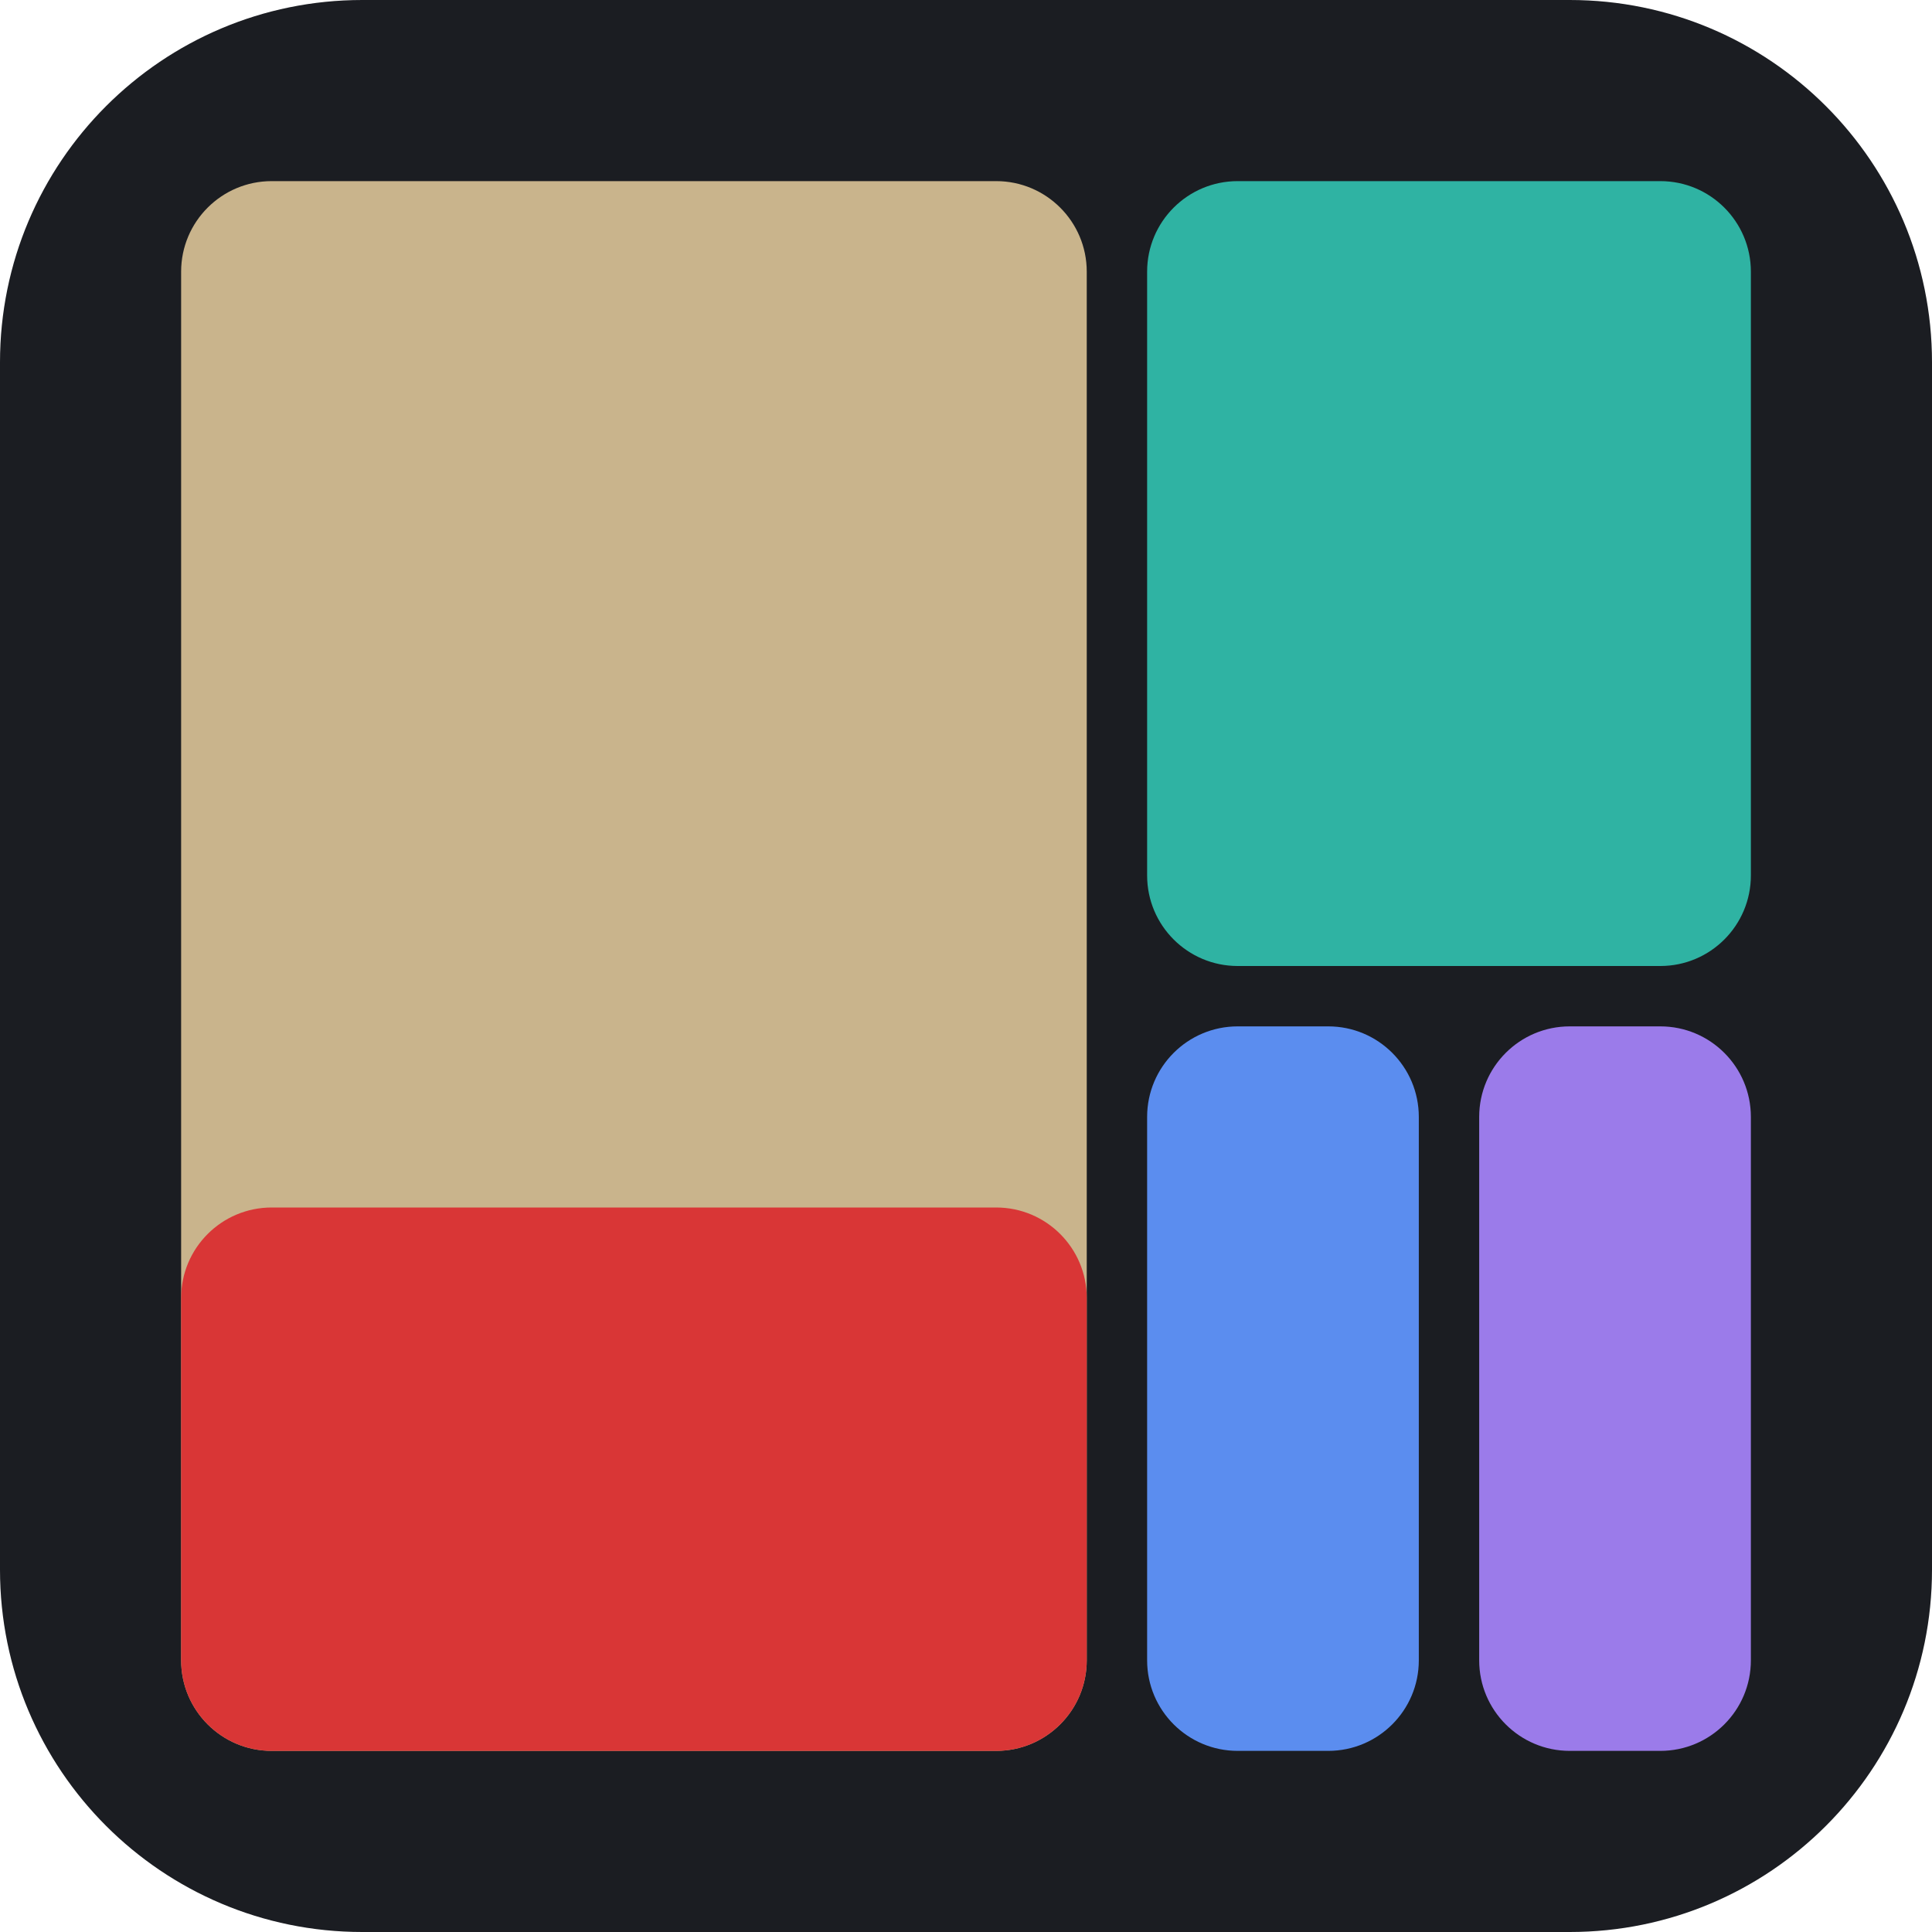
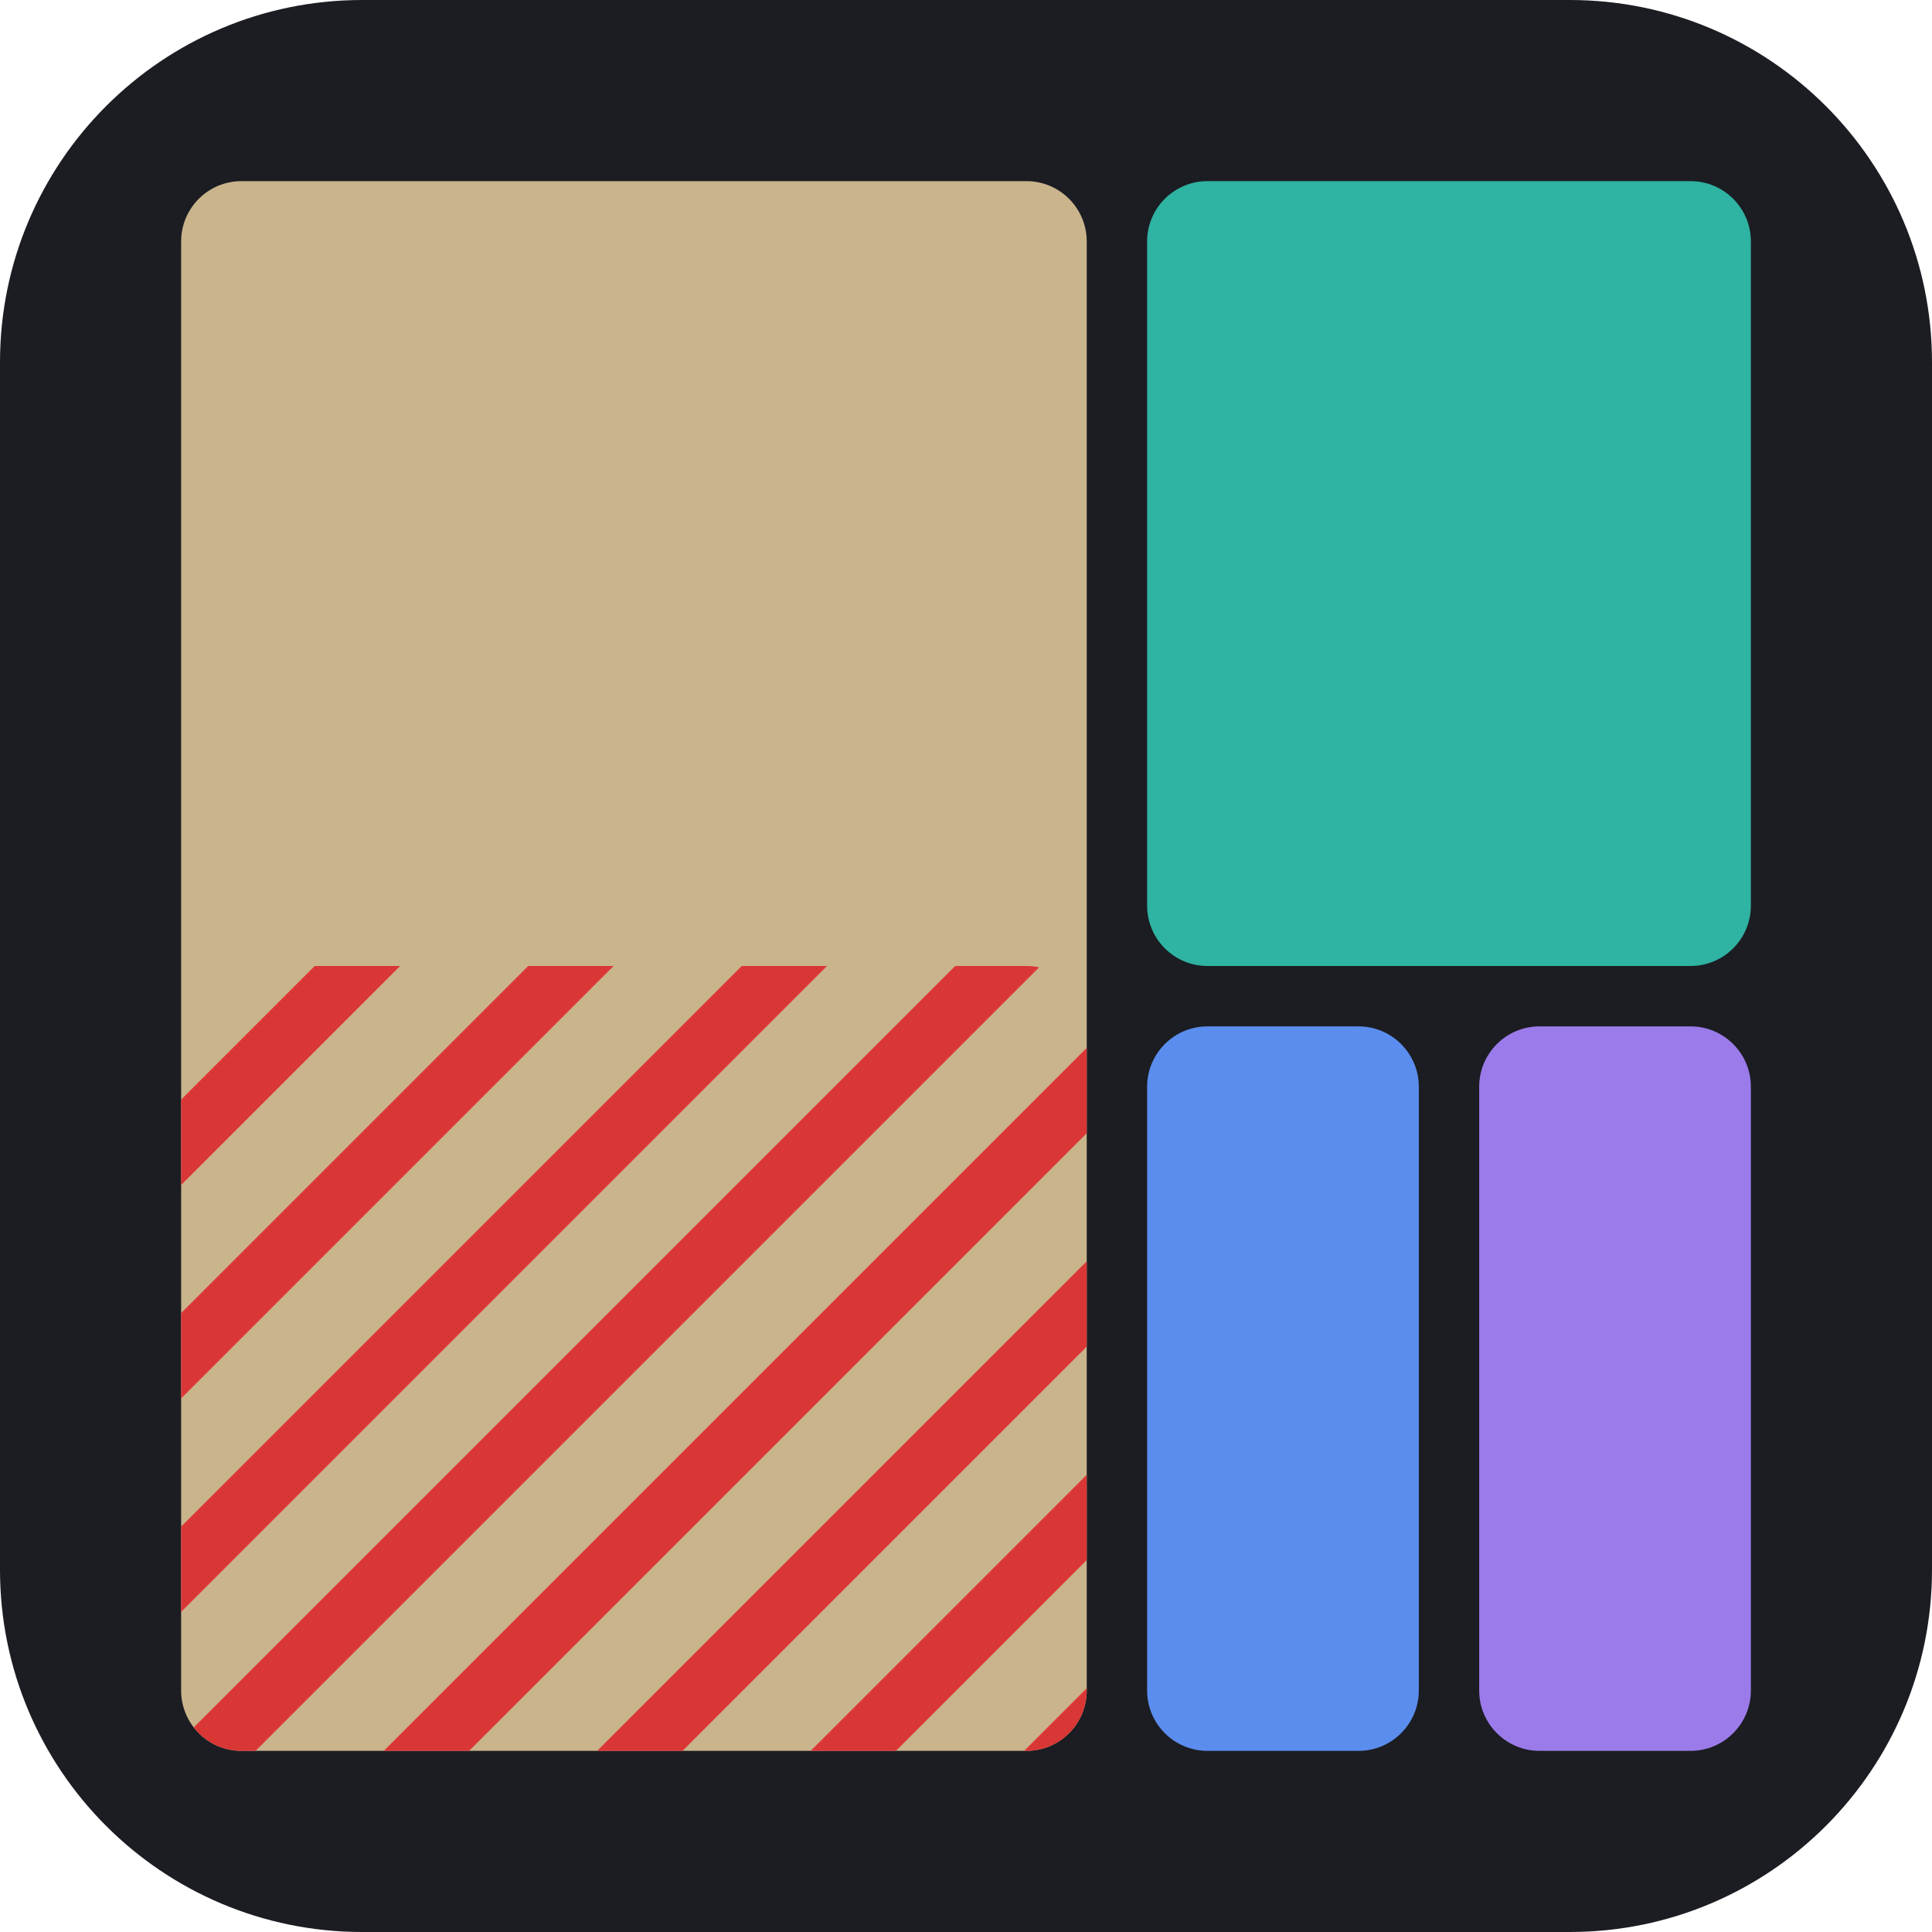
<svg xmlns="http://www.w3.org/2000/svg" width="96" height="96" viewBox="0 0 64 64">
+   <defs>
+     <pattern id="ms-hatch" width="5" height="5" patternUnits="userSpaceOnUse" patternTransform="rotate(45)">
+       <rect width="2" height="5" fill="#d93636" />
+     </pattern>
+   </defs>
  <rect width="64" height="64" rx="12" fill="#1b1d22" />
-   <rect x="6" y="6" width="30" height="52" rx="3" fill="#c9b48c" />
-   <rect x="6" y="40" width="30" height="18" rx="3" fill="#d93636" />
-   <rect x="38" y="6" width="20" height="26" rx="3" fill="#2fb3a3" />
-   <rect x="38" y="34" width="9" height="24" rx="3" fill="#5b8def" />
-   <rect x="49" y="34" width="9" height="24" rx="3" fill="#9b7bea" />
+   <rect x="6" y="6" width="30" height="52" rx="2" fill="#c9b48c" />
+   <rect x="6" y="32" width="30" height="26" rx="2" fill="url(#ms-hatch)" />
+   <rect x="38" y="6" width="20" height="26" rx="2" fill="#2fb3a3" />
+   <rect x="38" y="34" width="9" height="24" rx="2" fill="#5b8def" />
+   <rect x="49" y="34" width="9" height="24" rx="2" fill="#9b7bea" />
</svg>
